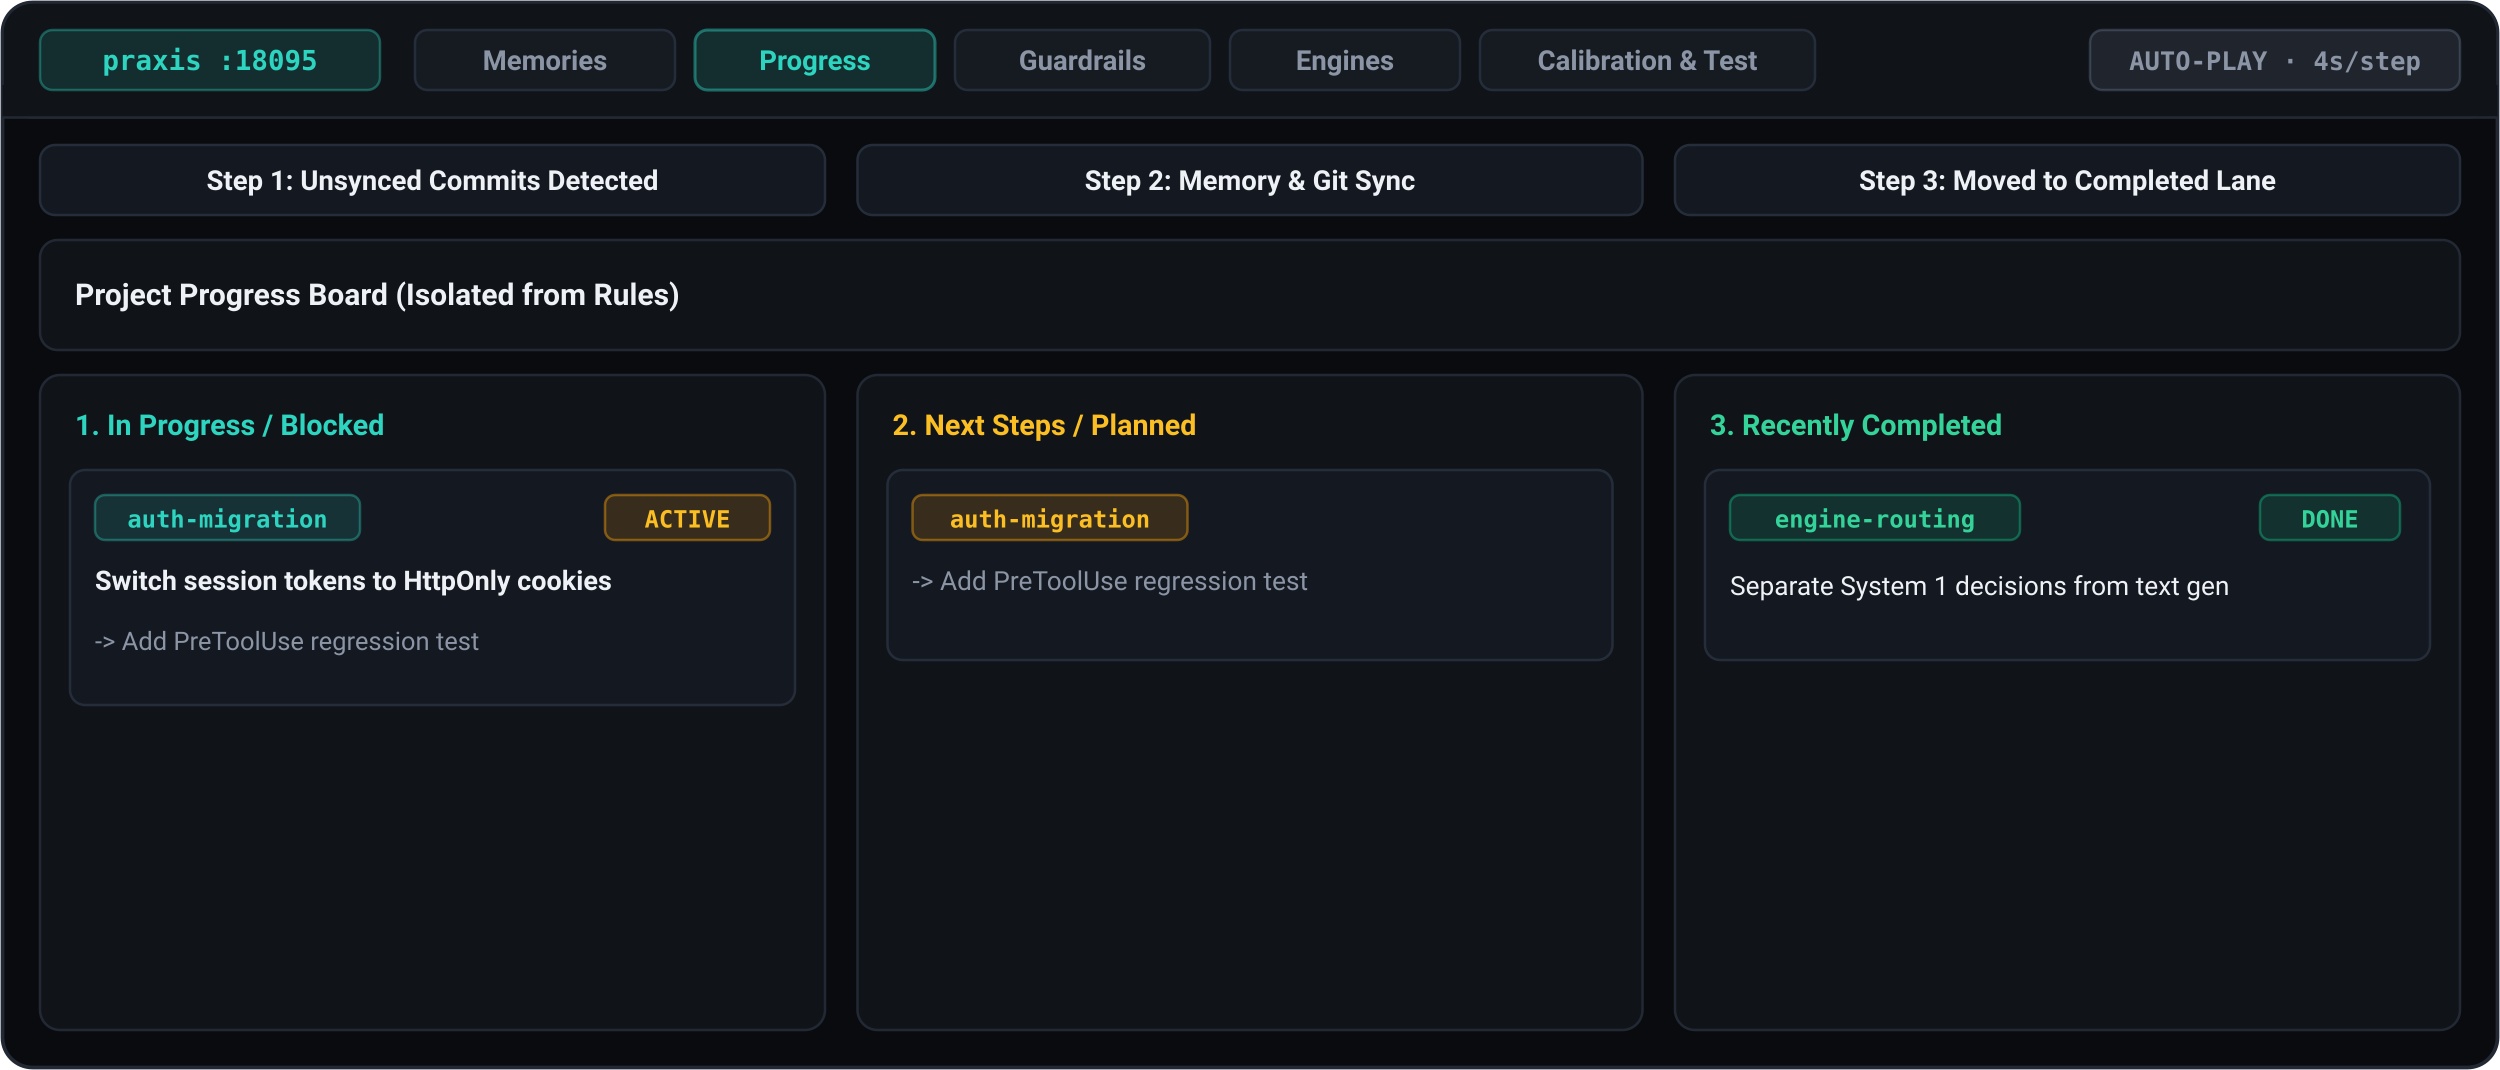
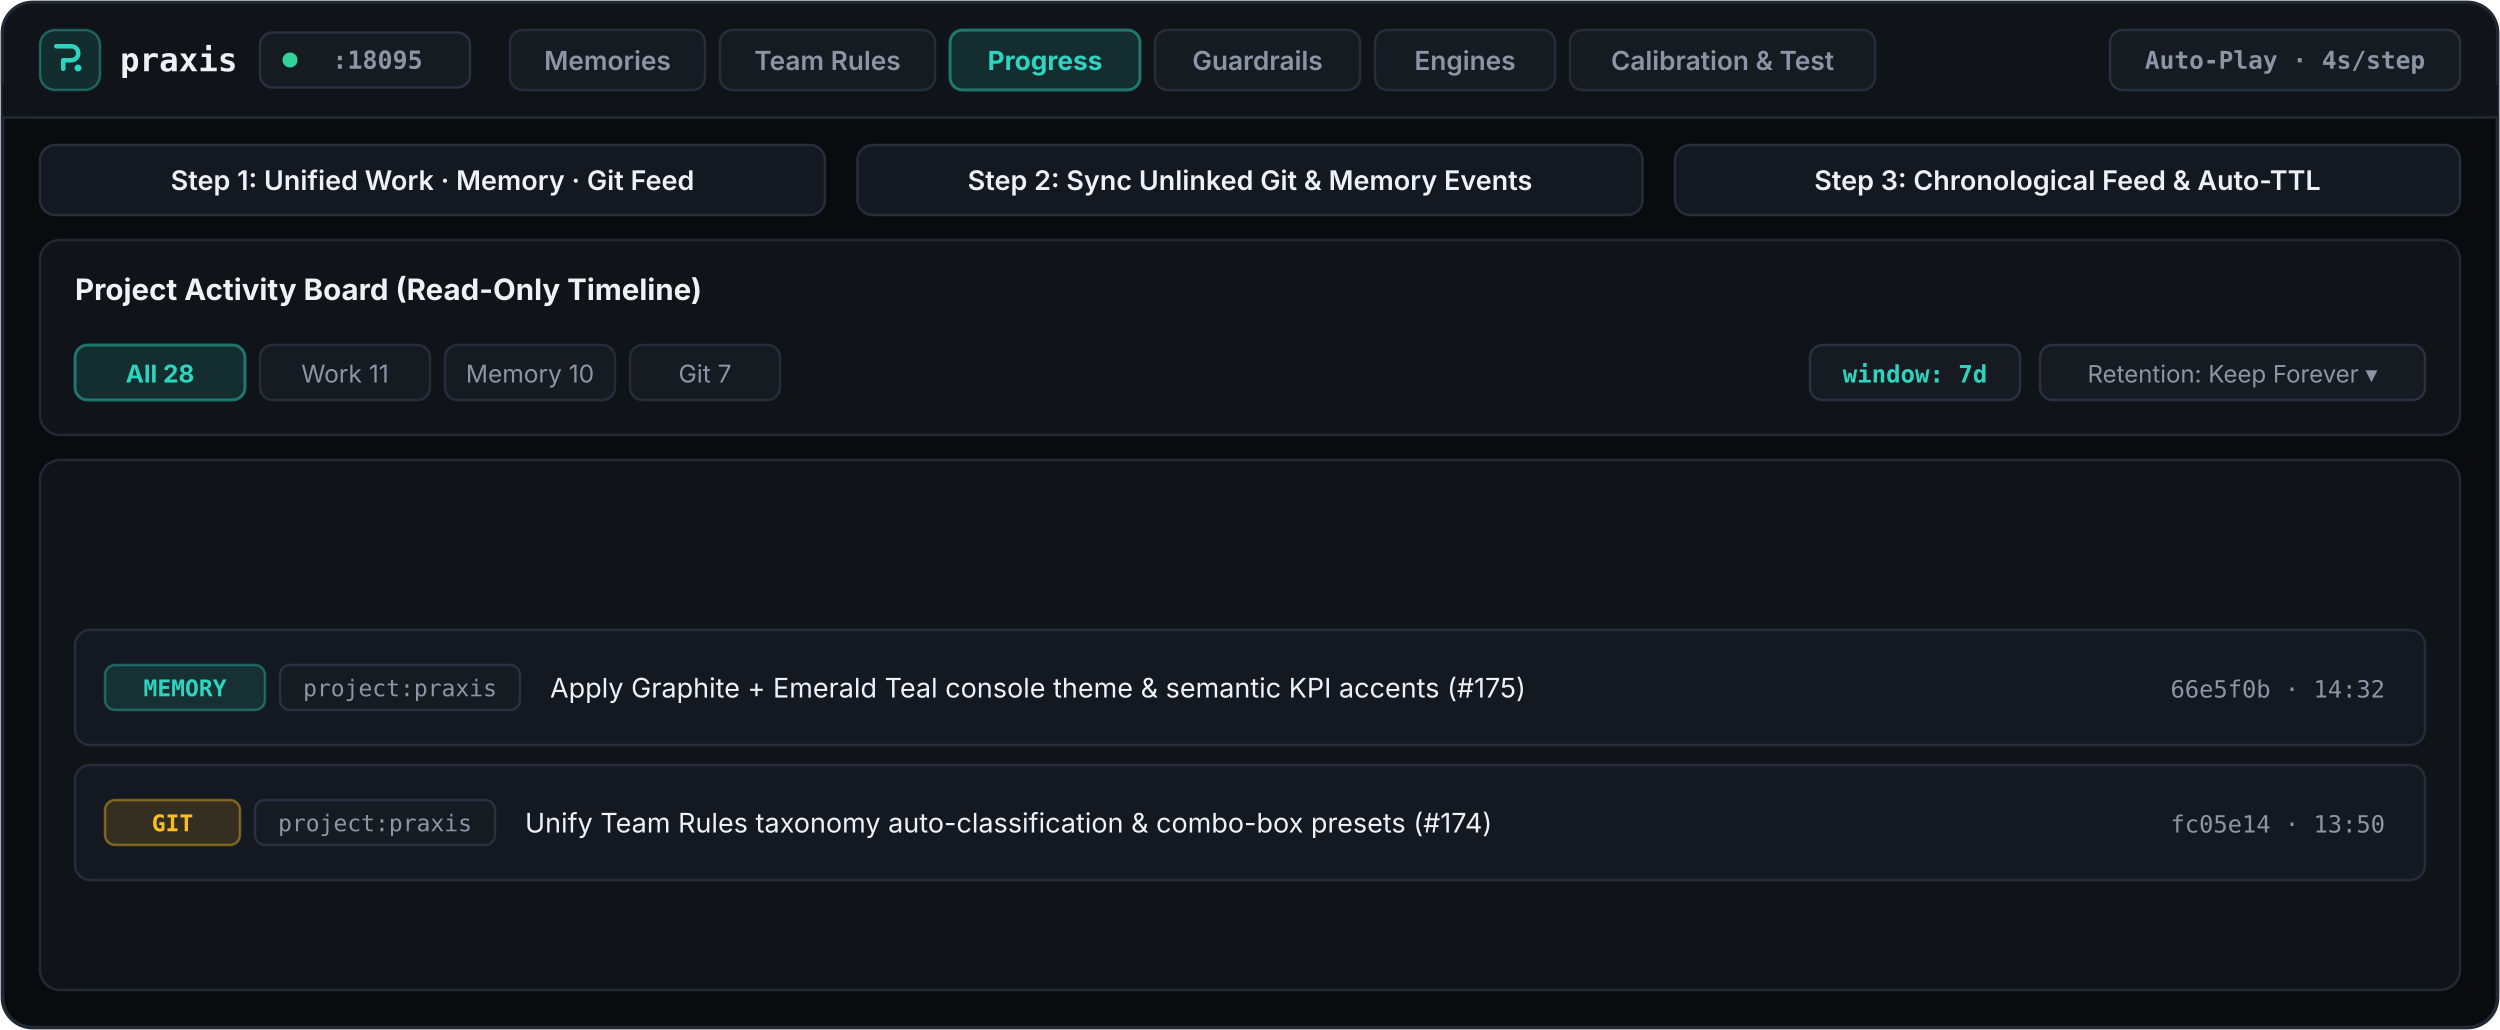
- <svg xmlns="http://www.w3.org/2000/svg" viewBox="0 0 1000 428" width="100%" height="100%" role="img" aria-label="Praxis Console Tab 2 Progress Simulation">
+ <svg xmlns="http://www.w3.org/2000/svg" viewBox="0 0 1000 412" width="100%" height="100%" role="img" aria-label="Web Console Progress Activity Board Simulation">
  <style>
    .outer { fill: #090b0e; stroke: #222934; stroke-width: 1.5; }
    .topbar { fill: #101318; stroke: #222934; stroke-width: 1; }
    .card { fill: #101318; stroke: #222934; stroke-width: 1; }
    .sub { fill: #141820; stroke: #252d3a; stroke-width: 1; }
-     .sub-hi { fill: rgba(45, 212, 191, 0.10); stroke: rgba(45, 212, 191, 0.36); stroke-width: 1.2; }
-     .sub-ok { fill: rgba(16, 185, 129, 0.10); stroke: rgba(16, 185, 129, 0.45); stroke-width: 1.2; }
-     .sub-warn { fill: rgba(245, 158, 11, 0.10); stroke: rgba(245, 158, 11, 0.45); stroke-width: 1.2; }
-     .sub-err { fill: rgba(239, 68, 68, 0.10); stroke: rgba(239, 68, 68, 0.48); stroke-width: 1.2; }
+     .sub-hi { fill: rgba(45, 212, 191, 0.10); stroke: rgba(45, 212, 191, 0.42); stroke-width: 1.2; }
+     .sub-ok { fill: rgba(52, 211, 153, 0.10); stroke: rgba(52, 211, 153, 0.42); stroke-width: 1.2; }
+     .sub-warn { fill: rgba(251, 191, 36, 0.10); stroke: rgba(251, 191, 36, 0.42); stroke-width: 1.2; }
+     .sub-err { fill: rgba(248, 113, 113, 0.10); stroke: rgba(248, 113, 113, 0.45); stroke-width: 1.2; }
+     .nav-shell { fill: #101318; stroke: #222934; stroke-width: 1; }
    .pill-idle { fill: #161b22; stroke: #252d3a; stroke-width: 1; }
-     .pill-act { fill: rgba(45, 212, 191, 0.14); stroke: rgba(45, 212, 191, 0.46); stroke-width: 1.2; }
-     .b-ok { fill: rgba(16, 185, 129, 0.16); stroke: rgba(16, 185, 129, 0.45); stroke-width: 1; }
-     .b-err { fill: rgba(239, 68, 68, 0.16); stroke: rgba(239, 68, 68, 0.45); stroke-width: 1; }
-     .b-warn { fill: rgba(245, 158, 11, 0.16); stroke: rgba(245, 158, 11, 0.45); stroke-width: 1; }
-     .b-info { fill: rgba(45, 212, 191, 0.14); stroke: rgba(45, 212, 191, 0.36); stroke-width: 1; }
-     .b-mut { fill: rgba(100, 116, 139, 0.18); stroke: rgba(100, 116, 139, 0.4); stroke-width: 1; }
-     .sans { font-family: -apple-system, BlinkMacSystemFont, "Segoe UI", "Apple SD Gothic Neo", "Noto Sans KR", "Malgun Gothic", Roboto, sans-serif; }
+     .pill-act { fill: rgba(45, 212, 191, 0.14); stroke: rgba(45, 212, 191, 0.48); stroke-width: 1.2; }
+     .b-ok { fill: rgba(52, 211, 153, 0.14); stroke: rgba(52, 211, 153, 0.42); stroke-width: 1; }
+     .b-err { fill: rgba(248, 113, 113, 0.14); stroke: rgba(248, 113, 113, 0.42); stroke-width: 1; }
+     .b-warn { fill: rgba(251, 191, 36, 0.14); stroke: rgba(251, 191, 36, 0.42); stroke-width: 1; }
+     .b-info { fill: rgba(45, 212, 191, 0.13); stroke: rgba(45, 212, 191, 0.38); stroke-width: 1; }
+     .b-mut { fill: #161b22; stroke: #283140; stroke-width: 1; }
+     .sans { font-family: "Inter", "Pretendard", -apple-system, BlinkMacSystemFont, "Segoe UI", "Apple SD Gothic Neo", "Noto Sans KR", sans-serif; }
    .mono { font-family: "JetBrains Mono", "SF Mono", Menlo, Consolas, monospace; }
    .t-pri { fill: #eef2f6; }
    .t-sec { fill: #8b95a5; }
    .t-mut { fill: #606b7b; }
    .t-acc { fill: #2dd4bf; }
    .t-ok { fill: #34d399; }
    .t-warn { fill: #fbbf24; }
    .t-err { fill: #f87171; }
    .btn-pri { fill: #0f766e; stroke: #2dd4bf; stroke-width: 1; }
- 
-     /* 12s loop across 3 frames (4s per frame) */
    .f1, .f2, .f3 { opacity: 0; }
    .f1 { animation: loop1 12s infinite; }
    .f2 { animation: loop2 12s infinite; }
    .f3 { animation: loop3 12s infinite; }
    @keyframes loop1 { 0%, 31% { opacity: 1; } 34%, 100% { opacity: 0; } }
    @keyframes loop2 { 0%, 32% { opacity: 0; } 34%, 65% { opacity: 1; } 68%, 100% { opacity: 0; } }
    @keyframes loop3 { 0%, 66% { opacity: 0; } 68%, 98% { opacity: 1; } 100% { opacity: 0; } }
-   </style>
-   <rect class="outer" x="1" y="1" width="998" height="426" rx="12" />
+ </style>
+   <rect class="outer" x="1" y="1" width="998" height="410" rx="12" />
  <rect class="topbar" x="1" y="1" width="998" height="46" rx="12" />
  <rect x="1" y="34" width="998" height="13" fill="#101318" />
  <line x1="1" y1="47" x2="999" y2="47" stroke="#222934" stroke-width="1" />
-   <rect class="b-info" x="16" y="12" width="136" height="24" rx="5" />
-   <text x="84" y="28" text-anchor="middle" class="mono t-acc" font-size="11" font-weight="700">praxis :18095</text>
-   <rect class="pill-idle" x="166" y="12" width="104" height="24" rx="5" />
-   <text x="218.0" y="28" text-anchor="middle" class="sans t-sec" font-size="11" font-weight="600">Memories</text>
-   <rect class="pill-act" x="278" y="12" width="96" height="24" rx="5" />
-   <text x="326.0" y="28" text-anchor="middle" class="sans t-acc" font-size="11" font-weight="700">Progress</text>
-   <rect class="pill-idle" x="382" y="12" width="102" height="24" rx="5" />
-   <text x="433.0" y="28" text-anchor="middle" class="sans t-sec" font-size="11" font-weight="600">Guardrails</text>
-   <rect class="pill-idle" x="492" y="12" width="92" height="24" rx="5" />
-   <text x="538.0" y="28" text-anchor="middle" class="sans t-sec" font-size="11" font-weight="600">Engines</text>
-   <rect class="pill-idle" x="592" y="12" width="134" height="24" rx="5" />
-   <text x="659.0" y="28" text-anchor="middle" class="sans t-sec" font-size="11" font-weight="600">Calibration &amp; Test</text>
-   <rect class="b-mut" x="836" y="12" width="148" height="24" rx="5" />
-   <text x="910" y="28" text-anchor="middle" class="mono t-sec" font-size="10.2" font-weight="600">AUTO-PLAY · 4s/step</text>
+   <rect class="b-info" x="16" y="12" width="24" height="24" rx="6" />
+   <path d="M22.5 18.5h6a2.8 2.8 0 0 1 0 5.6h-3.2v3.4" fill="none" stroke="#2dd4bf" stroke-width="1.8" stroke-linecap="round" stroke-linejoin="round" />
+   <circle cx="31.2" cy="27.2" r="1.4" fill="#2dd4bf" />
+   <text x="48" y="28.5" class="mono t-pri" font-size="13" font-weight="700">praxis</text>
+   <rect class="b-mut" x="104" y="13" width="84" height="22" rx="5" />
+   <circle cx="116" cy="24" r="3" fill="#34d399" />
+   <text x="151" y="27.5" text-anchor="middle" class="mono t-sec" font-size="10" font-weight="600">:18095</text>
+   <rect class="pill-idle" x="204" y="12" width="78" height="24" rx="5" />
+   <text x="243.0" y="28" text-anchor="middle" class="sans t-sec" font-size="10.5" font-weight="600">Memories</text>
+   <rect class="pill-idle" x="288" y="12" width="86" height="24" rx="5" />
+   <text x="331.0" y="28" text-anchor="middle" class="sans t-sec" font-size="10.5" font-weight="600">Team Rules</text>
+   <rect class="pill-act" x="380" y="12" width="76" height="24" rx="5" />
+   <text x="418.0" y="28" text-anchor="middle" class="sans t-acc" font-size="10.5" font-weight="700">Progress</text>
+   <rect class="pill-idle" x="462" y="12" width="82" height="24" rx="5" />
+   <text x="503.0" y="28" text-anchor="middle" class="sans t-sec" font-size="10.5" font-weight="600">Guardrails</text>
+   <rect class="pill-idle" x="550" y="12" width="72" height="24" rx="5" />
+   <text x="586.0" y="28" text-anchor="middle" class="sans t-sec" font-size="10.5" font-weight="600">Engines</text>
+   <rect class="pill-idle" x="628" y="12" width="122" height="24" rx="5" />
+   <text x="689.0" y="28" text-anchor="middle" class="sans t-sec" font-size="10.5" font-weight="600">Calibration &amp; Test</text>
+   <rect class="b-mut" x="844" y="12" width="140" height="24" rx="5" />
+   <text x="914" y="27.5" text-anchor="middle" class="mono t-sec" font-size="9.8" font-weight="600">Auto-Play · 4s/step</text>
  <rect class="sub" x="16" y="58" width="314" height="28" rx="6" />
  <g class="f1">
    <rect class="sub-hi" x="16" y="58" width="314" height="28" rx="6" />
  </g>
-   <text x="173" y="76" text-anchor="middle" class="sans t-pri" font-size="11" font-weight="600">Step 1: Unsynced Commits Detected</text>
+   <text x="173" y="76" text-anchor="middle" class="sans t-pri" font-size="10.8" font-weight="600">Step 1: Unified Work · Memory · Git Feed</text>
  <rect class="sub" x="343" y="58" width="314" height="28" rx="6" />
  <g class="f2">
    <rect class="sub-hi" x="343" y="58" width="314" height="28" rx="6" />
  </g>
-   <text x="500" y="76" text-anchor="middle" class="sans t-pri" font-size="11" font-weight="600">Step 2: Memory &amp; Git Sync</text>
+   <text x="500" y="76" text-anchor="middle" class="sans t-pri" font-size="10.8" font-weight="600">Step 2: Sync Unlinked Git &amp; Memory Events</text>
  <rect class="sub" x="670" y="58" width="314" height="28" rx="6" />
  <g class="f3">
    <rect class="sub-hi" x="670" y="58" width="314" height="28" rx="6" />
  </g>
-   <text x="827" y="76" text-anchor="middle" class="sans t-pri" font-size="11" font-weight="600">Step 3: Moved to Completed Lane</text>
-   <rect class="card" x="16" y="96" width="968" height="44" rx="7" />
-   <text x="30" y="122" class="sans t-pri" font-size="12" font-weight="700">Project Progress Board (Isolated from Rules)</text>
+   <text x="827" y="76" text-anchor="middle" class="sans t-pri" font-size="10.8" font-weight="600">Step 3: Chronological Feed &amp; Auto-TTL</text>
+   <rect class="card" x="16" y="96" width="968" height="78" rx="8" />
+   <text x="30" y="120" class="sans t-pri" font-size="11.8" font-weight="700">Project Activity Board (Read-Only Timeline)</text>
  <g class="f1">
-     <rect class="b-warn" x="646" y="106" width="194" height="24" rx="5" />
-     <text x="743" y="122" text-anchor="middle" class="mono t-warn" font-size="10.2" font-weight="700">Needs Sync · 1 commit</text>
-     <rect class="pill-idle" x="848" y="106" width="124" height="24" rx="5" />
-     <text x="910" y="122" text-anchor="middle" class="sans t-pri" font-size="10.5" font-weight="600">Sync Now</text>
+     <rect class="b-warn" x="634" y="104" width="194" height="22" rx="5" />
+     <text x="731" y="119" text-anchor="middle" class="mono t-warn" font-size="9.8" font-weight="700">↻ Needs Sync · 1 new commit</text>
+     <rect class="pill-idle" x="836" y="104" width="134" height="22" rx="5" />
+     <text x="903" y="119" text-anchor="middle" class="sans t-pri" font-size="10" font-weight="600">↻ Sync Memory &amp; Git</text>
  </g>
  <g class="f2">
-     <rect class="b-warn" x="646" y="106" width="194" height="24" rx="5" />
-     <text x="743" y="122" text-anchor="middle" class="mono t-warn" font-size="10.2" font-weight="700">Needs Sync · 1 commit</text>
-     <rect class="btn-pri" x="848" y="106" width="124" height="24" rx="5" />
-     <text x="910" y="122" text-anchor="middle" class="sans t-pri" font-size="10.5" font-weight="700">Sync Now</text>
+     <rect class="b-warn" x="634" y="104" width="194" height="22" rx="5" />
+     <text x="731" y="119" text-anchor="middle" class="mono t-warn" font-size="9.8" font-weight="700">↻ Needs Sync · 1 new commit</text>
+     <rect class="btn-pri" x="836" y="104" width="134" height="22" rx="5" />
+     <text x="903" y="119" text-anchor="middle" class="sans t-pri" font-size="10" font-weight="700">↻ Sync Memory &amp; Git</text>
  </g>
  <g class="f3">
-     <rect class="b-ok" x="646" y="106" width="194" height="24" rx="5" />
-     <text x="743" y="122" text-anchor="middle" class="mono t-ok" font-size="10.2" font-weight="700">In Sync · a106156</text>
-     <rect class="pill-idle" x="848" y="106" width="124" height="24" rx="5" />
-     <text x="910" y="122" text-anchor="middle" class="sans t-sec" font-size="10.5" font-weight="600">Sync Now</text>
+     <rect class="b-ok" x="654" y="104" width="174" height="22" rx="5" />
+     <text x="741" y="119" text-anchor="middle" class="mono t-ok" font-size="9.8" font-weight="700">✓ In Sync · bc4576d</text>
+     <rect class="pill-idle" x="836" y="104" width="134" height="22" rx="5" />
+     <text x="903" y="119" text-anchor="middle" class="sans t-sec" font-size="10" font-weight="600">↻ Sync Memory &amp; Git</text>
  </g>
-   <rect class="card" x="16" y="150" width="314" height="262" rx="8" />
-   <text x="30" y="174" class="sans t-acc" font-size="11.5" font-weight="700">1. In Progress / Blocked</text>
-   <rect class="sub" x="28" y="188" width="290" height="94" rx="6" />
-   <rect class="b-info" x="38" y="198" width="106" height="18" rx="4" />
-   <text x="91" y="211" text-anchor="middle" class="mono t-acc" font-size="9.5" font-weight="700">auth-migration</text>
-   <rect class="b-warn" x="242" y="198" width="66" height="18" rx="4" />
-   <text x="275" y="211" text-anchor="middle" class="mono t-warn" font-size="9.5" font-weight="700">ACTIVE</text>
-   <text x="38" y="236" class="sans t-pri" font-size="10.8" font-weight="600">Switch session tokens to HttpOnly cookies</text>
-   <text x="38" y="260" class="sans t-sec" font-size="10.2">-&gt; Add PreToolUse regression test</text>
-   <g class="f1">
-     <rect class="sub-warn" x="28" y="292" width="290" height="94" rx="6" />
-     <rect class="b-warn" x="38" y="302" width="90" height="18" rx="4" />
-     <text x="83" y="315" text-anchor="middle" class="mono t-warn" font-size="9.5" font-weight="700">ui-banner</text>
-     <text x="38" y="340" class="sans t-pri" font-size="10.8" font-weight="600">Show top setup alert when unconfigured</text>
-     <text x="38" y="364" class="sans t-sec" font-size="10.2">-&gt; Emit HTMX OOB clear on save</text>
+   <rect class="pill-act" x="30" y="138" width="68" height="22" rx="5" />
+   <text x="64" y="153" text-anchor="middle" class="sans t-acc" font-size="9.8" font-weight="700">All 28</text>
+   <rect class="pill-idle" x="104" y="138" width="68" height="22" rx="5" />
+   <text x="138" y="153" text-anchor="middle" class="sans t-sec" font-size="9.8">Work 11</text>
+   <rect class="pill-idle" x="178" y="138" width="68" height="22" rx="5" />
+   <text x="212" y="153" text-anchor="middle" class="sans t-sec" font-size="9.8">Memory 10</text>
+   <rect class="pill-idle" x="252" y="138" width="60" height="22" rx="5" />
+   <text x="282" y="153" text-anchor="middle" class="sans t-sec" font-size="9.8">Git 7</text>
+   <rect class="b-mut" x="724" y="138" width="84" height="22" rx="5" />
+   <text x="766" y="153" text-anchor="middle" class="mono t-acc" font-size="9.6" font-weight="600">window: 7d</text>
+   <rect class="b-mut" x="816" y="138" width="154" height="22" rx="5" />
+   <text x="893" y="153" text-anchor="middle" class="sans t-sec" font-size="9.6">Retention: Keep Forever ▾</text>
+   <rect class="card" x="16" y="184" width="968" height="212" rx="8" />
+   <g class="f3">
+     <rect class="sub-ok" x="30" y="198" width="940" height="46" rx="6" />
+     <rect class="b-ok" x="42" y="212" width="54" height="18" rx="4" />
+     <text x="69" y="224.5" text-anchor="middle" class="mono t-ok" font-size="9.2" font-weight="700">WORK</text>
+     <rect class="b-info" x="102" y="212" width="96" height="18" rx="4" />
+     <text x="150" y="224.5" text-anchor="middle" class="mono t-acc" font-size="9.2">project:praxis</text>
+     <text x="210" y="225" class="sans t-pri" font-size="10.8" font-weight="600">Eliminate scrollbar overflow on recent calls telemetry spark chart</text>
+     <text x="954" y="225" text-anchor="end" class="mono t-ok" font-size="9.5">bc4576d · 15:10</text>
  </g>
-   <g class="f2">
-     <rect class="sub-hi" x="28" y="292" width="290" height="94" rx="6" />
-     <rect class="b-info" x="38" y="302" width="90" height="18" rx="4" />
-     <text x="83" y="315" text-anchor="middle" class="mono t-acc" font-size="9.5" font-weight="700">ui-banner</text>
-     <text x="38" y="340" class="sans t-pri" font-size="10.8" font-weight="600">Show top setup alert when unconfigured</text>
-     <text x="38" y="364" class="sans t-acc" font-size="10.2" font-weight="600">Parsed HEAD diff &amp; linked commit a106156</text>
-   </g>
-   <rect class="card" x="343" y="150" width="314" height="262" rx="8" />
-   <text x="357" y="174" class="sans t-warn" font-size="11.5" font-weight="700">2. Next Steps / Planned</text>
-   <rect class="sub" x="355" y="188" width="290" height="76" rx="6" />
-   <rect class="b-warn" x="365" y="198" width="110" height="18" rx="4" />
-   <text x="420" y="211" text-anchor="middle" class="mono t-warn" font-size="9.5" font-weight="700">auth-migration</text>
-   <text x="365" y="236" class="sans t-sec" font-size="10.5">-&gt; Add PreToolUse regression test</text>
-   <rect class="card" x="670" y="150" width="314" height="262" rx="8" />
-   <text x="684" y="174" class="sans t-ok" font-size="11.5" font-weight="700">3. Recently Completed</text>
-   <rect class="sub" x="682" y="188" width="290" height="76" rx="6" />
-   <rect class="b-ok" x="692" y="198" width="116" height="18" rx="4" />
-   <text x="750" y="211" text-anchor="middle" class="mono t-ok" font-size="9.5" font-weight="700">engine-routing</text>
-   <rect class="b-ok" x="904" y="198" width="56" height="18" rx="4" />
-   <text x="932" y="211" text-anchor="middle" class="mono t-ok" font-size="9.5" font-weight="700">DONE</text>
-   <text x="692" y="238" class="sans t-pri" font-size="10.5">Separate System 1 decisions from text gen</text>
-   <g class="f3">
-     <rect class="sub-ok" x="682" y="274" width="290" height="88" rx="6" />
-     <rect class="b-ok" x="692" y="284" width="90" height="18" rx="4" />
-     <text x="737" y="297" text-anchor="middle" class="mono t-ok" font-size="9.5" font-weight="700">ui-banner</text>
-     <rect class="b-ok" x="886" y="284" width="74" height="18" rx="4" />
-     <text x="923" y="297" text-anchor="middle" class="mono t-ok" font-size="9.5" font-weight="700">a106156</text>
-     <text x="692" y="324" class="sans t-ok" font-size="10.8" font-weight="600">Show top setup alert when unconfigured</text>
-     <text x="692" y="346" class="sans t-sec" font-size="10">Parsed HEAD diff &amp; linked commit a106156</text>
-   </g>
+   <rect class="sub" x="30" y="252" width="940" height="46" rx="6" />
+   <rect class="b-info" x="42" y="266" width="64" height="18" rx="4" />
+   <text x="74" y="278.5" text-anchor="middle" class="mono t-acc" font-size="9.2" font-weight="700">MEMORY</text>
+   <rect class="b-mut" x="112" y="266" width="96" height="18" rx="4" />
+   <text x="160" y="278.5" text-anchor="middle" class="mono t-sec" font-size="9.2">project:praxis</text>
+   <text x="220" y="279" class="sans t-pri" font-size="10.8">Apply Graphite + Emerald Teal console theme &amp; semantic KPI accents (#175)</text>
+   <text x="954" y="279" text-anchor="end" class="mono t-sec" font-size="9.5">66e5f0b · 14:32</text>
+   <rect class="sub" x="30" y="306" width="940" height="46" rx="6" />
+   <rect class="b-warn" x="42" y="320" width="54" height="18" rx="4" />
+   <text x="69" y="332.5" text-anchor="middle" class="mono t-warn" font-size="9.2" font-weight="700">GIT</text>
+   <rect class="b-mut" x="102" y="320" width="96" height="18" rx="4" />
+   <text x="150" y="332.5" text-anchor="middle" class="mono t-sec" font-size="9.2">project:praxis</text>
+   <text x="210" y="333" class="sans t-pri" font-size="10.8">Unify Team Rules taxonomy auto-classification &amp; combo-box presets (#174)</text>
+   <text x="954" y="333" text-anchor="end" class="mono t-sec" font-size="9.5">fc05e14 · 13:50</text>
</svg>
